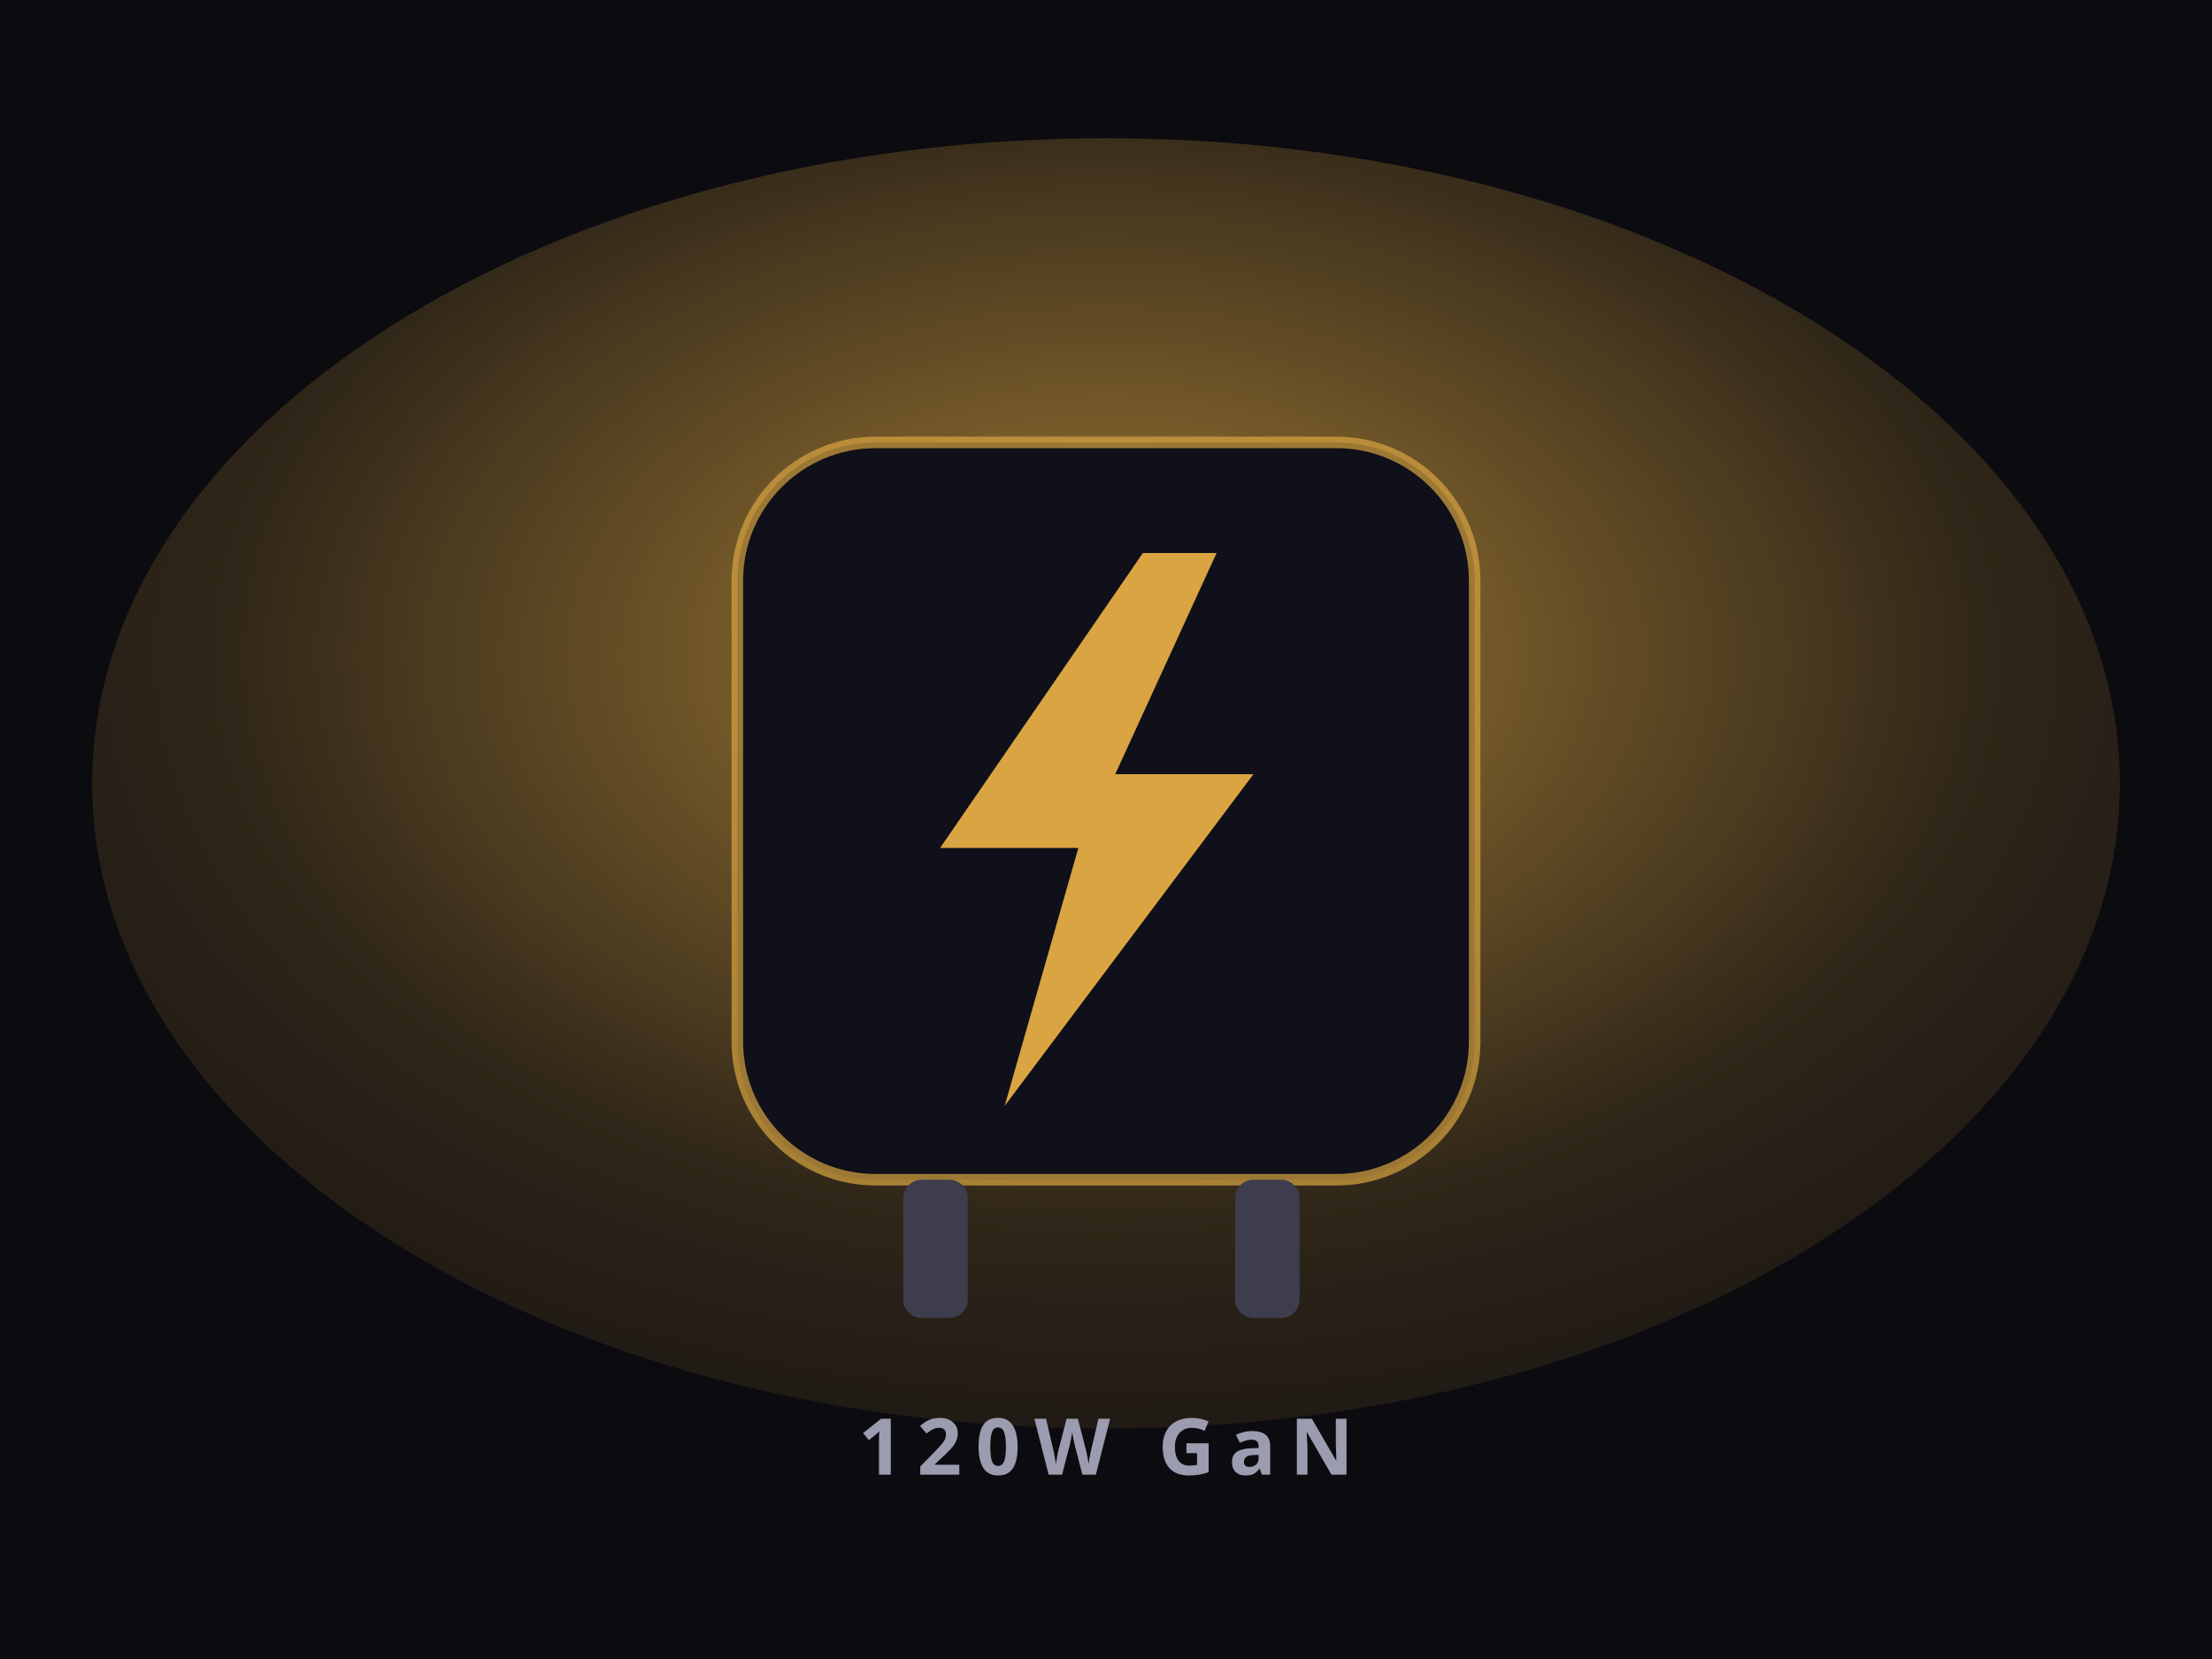
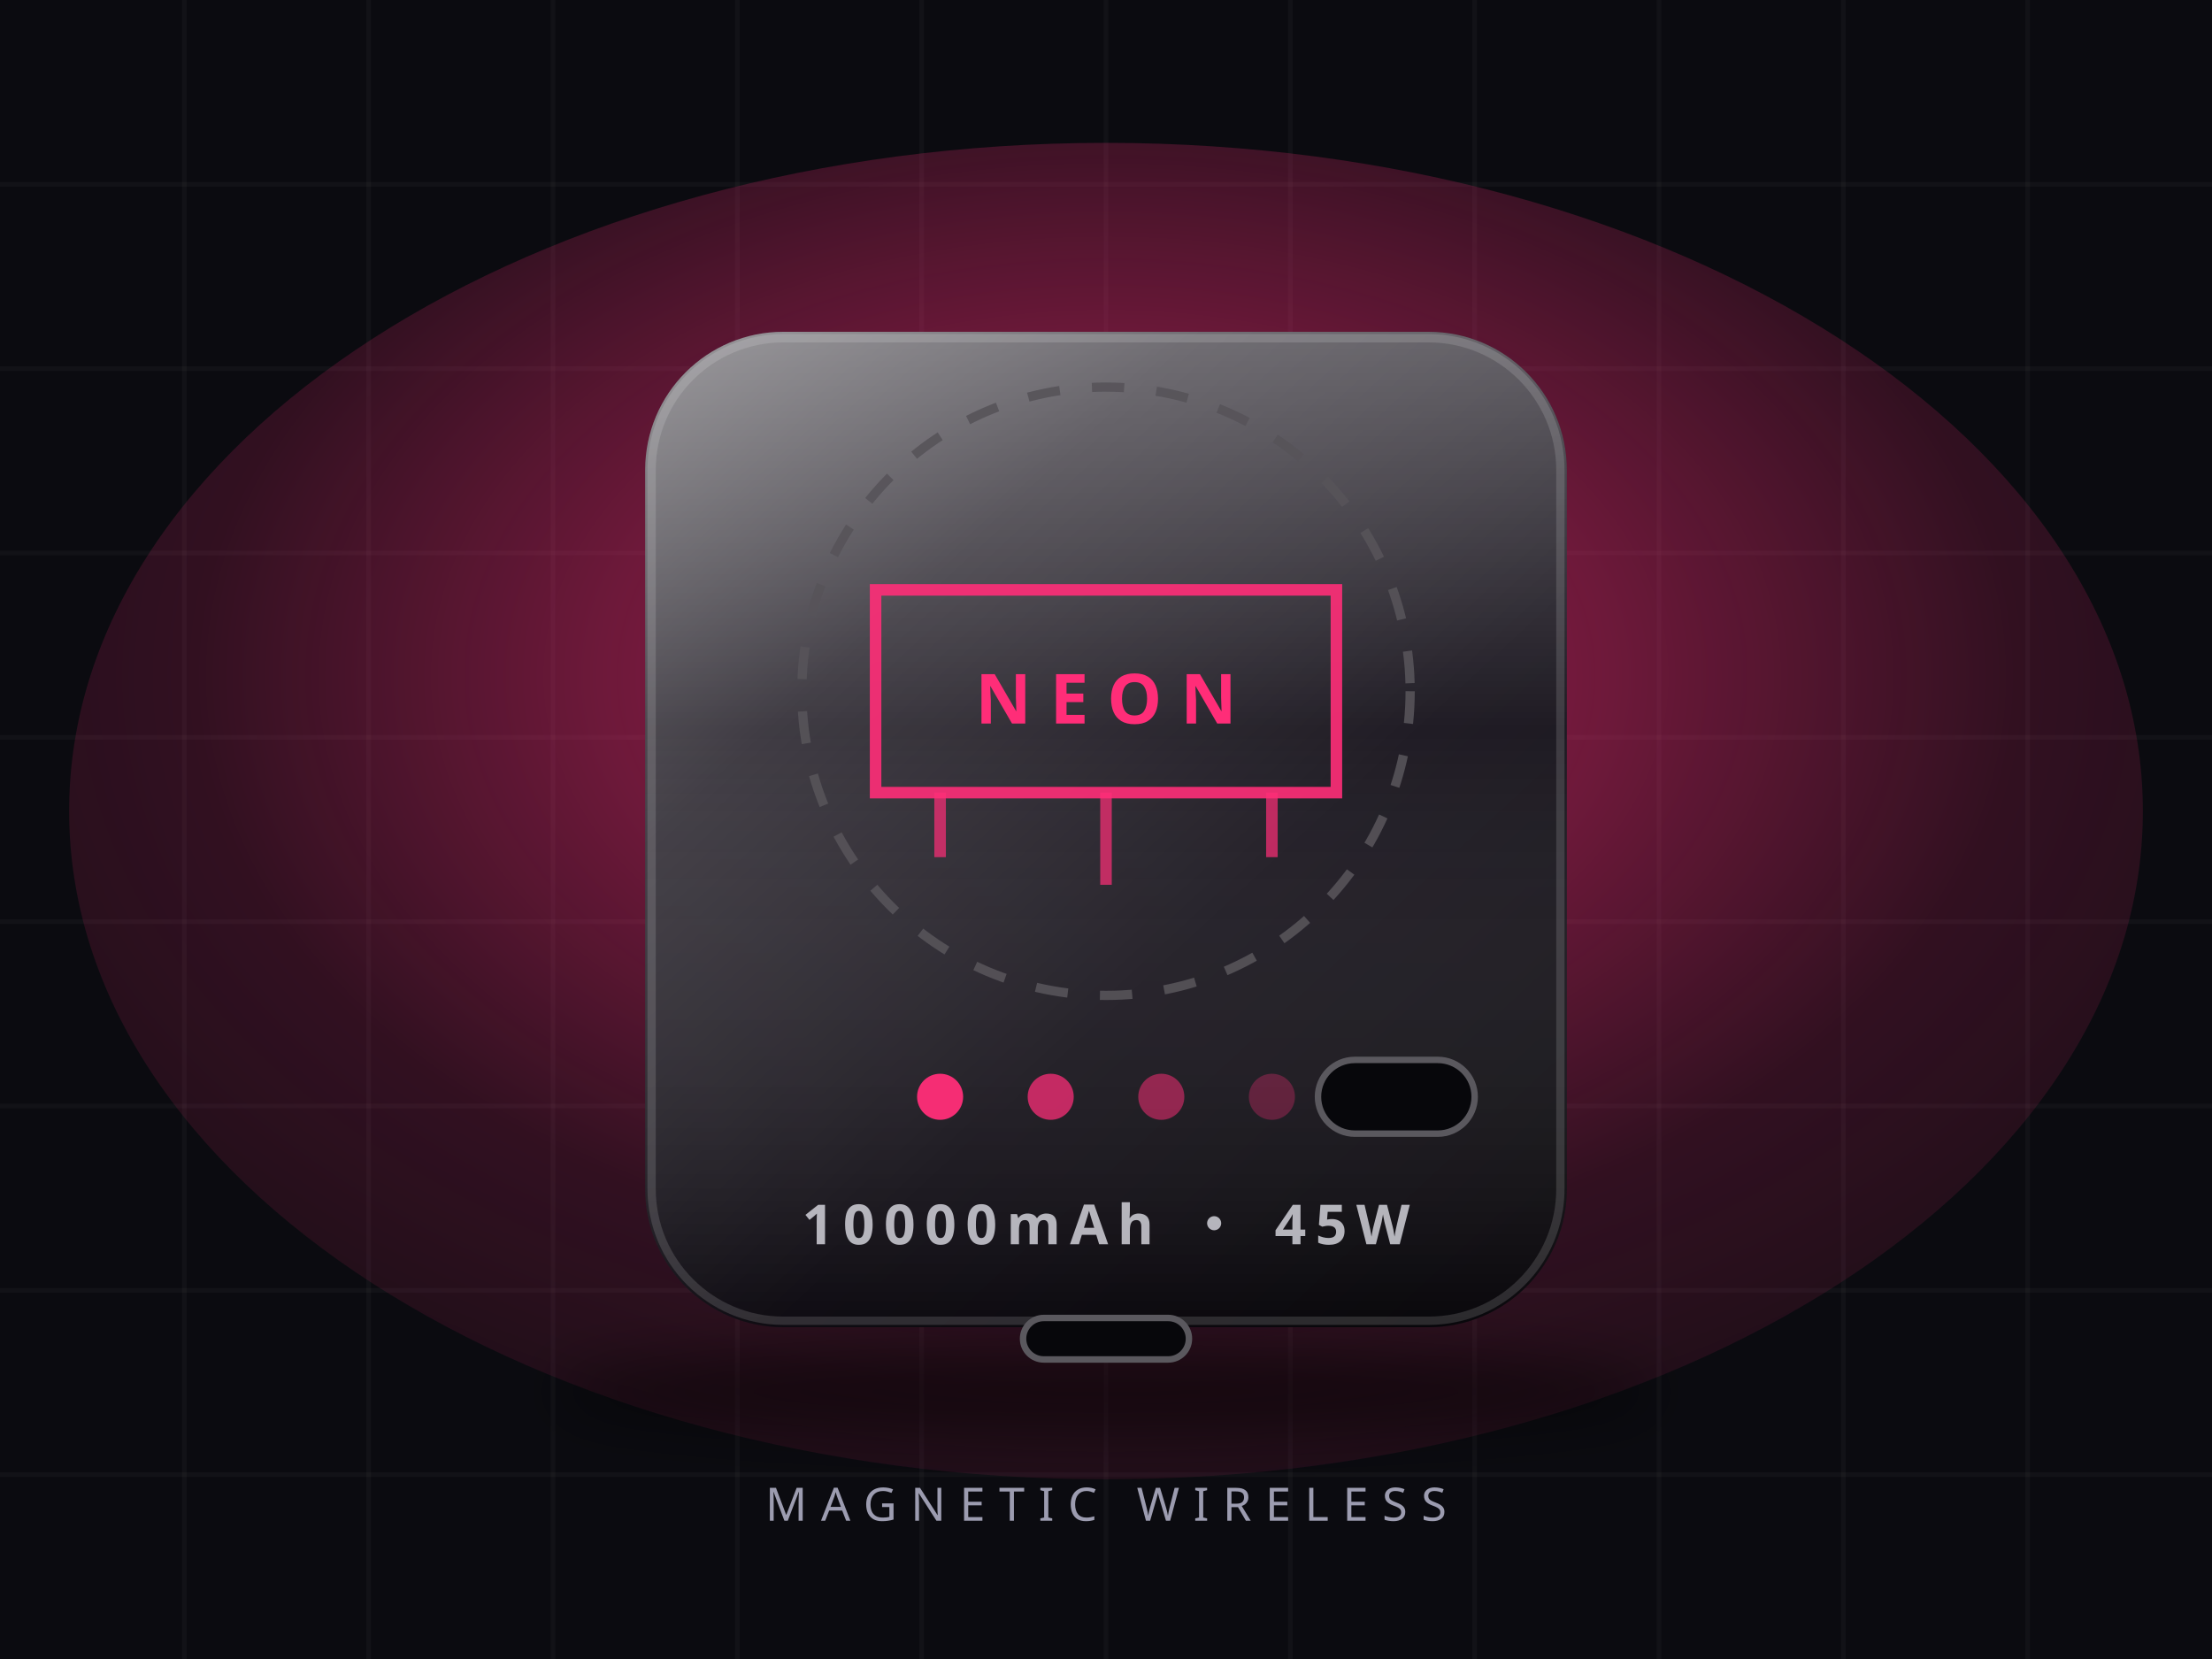
<svg xmlns="http://www.w3.org/2000/svg" viewBox="0 0 480 360" role="img" aria-label="">
  <defs>
-     <radialGradient id="ag" cx="0.5" cy="0.4" r="0.8">
-       <stop offset="0" stop-color="#d9a441" stop-opacity="0.75" />
-       <stop offset="0.55" stop-color="#d9a441" stop-opacity="0.18" />
-       <stop offset="1" stop-color="#d9a441" stop-opacity="0" />
+     <radialGradient id="agpowerbankff2d78141019nte" cx="0.5" cy="0.4" r="0.8">
+       <stop offset="0" stop-color="#ff2d78" stop-opacity="0.7" />
+       <stop offset="0.55" stop-color="#ff2d78" stop-opacity="0.16" />
+       <stop offset="1" stop-color="#ff2d78" stop-opacity="0" />
    </radialGradient>
-     <linearGradient id="al" x1="0" y1="0" x2="1" y2="0">
-       <stop offset="0" stop-color="#d9a441" stop-opacity="0" />
-       <stop offset="0.5" stop-color="#d9a441" />
-       <stop offset="1" stop-color="#d9a441" stop-opacity="0" />
+     <linearGradient id="alpowerbankff2d78141019nte" x1="0" y1="0" x2="1" y2="0">
+       <stop offset="0" stop-color="#ff2d78" stop-opacity="0" />
+       <stop offset="0.5" stop-color="#ff2d78" />
+       <stop offset="1" stop-color="#ff2d78" stop-opacity="0" />
    </linearGradient>
+     <linearGradient id="mbpowerbankff2d78141019nte" x1="0" y1="0" x2="0.85" y2="1">
+       <stop offset="0" stop-color="#727075" />
+       <stop offset="0.3" stop-color="#353139" />
+       <stop offset="0.65" stop-color="#141019" />
+       <stop offset="1" stop-color="#0c0a0f" />
+     </linearGradient>
+     <linearGradient id="mtpowerbankff2d78141019nte" x1="0" y1="0" x2="0" y2="1">
+       <stop offset="0" stop-color="#ffffff" stop-opacity="0.3" />
+       <stop offset="0.4" stop-color="#ffffff" stop-opacity="0.05" />
+       <stop offset="1" stop-color="#000000" stop-opacity="0.3" />
+     </linearGradient>
+     <radialGradient id="glpowerbankff2d78141019nte" cx="0.38" cy="0.32" r="0.95">
+       <stop offset="0" stop-color="#39414f" />
+       <stop offset="0.4" stop-color="#12151d" />
+       <stop offset="1" stop-color="#04040a" />
+     </radialGradient>
+     <filter id="fzpowerbankff2d78141019nte" x="-60%" y="-60%" width="220%" height="220%">
+       <feGaussianBlur stdDeviation="6" />
+     </filter>
  </defs>
  <rect width="480" height="360" fill="#0b0b10" />
-   <ellipse cx="240" cy="170" rx="220" ry="140" fill="url(#ag)" />
-   <rect x="160" y="96" width="160" height="160" rx="30" fill="#10101a" stroke="#d9a441" stroke-opacity="0.7" stroke-width="2.5" />
-   <path d="M248 120 l-44 64 h30 l-16 56 l54 -72 h-30 l22 -48z" fill="#d9a441" />
-   <rect x="196" y="256" width="14" height="30" rx="4" fill="#3d3d4e" />
-   <rect x="268" y="256" width="14" height="30" rx="4" fill="#3d3d4e" />
-   <text x="240" y="320" font-family="sans-serif" font-size="17" font-weight="700" fill="#9c9cb0" text-anchor="middle" letter-spacing="3">120W GaN</text>
+   <path d="M40 0 V360" stroke="#ffffff" stroke-opacity="0.03" />
+   <path d="M80 0 V360" stroke="#ffffff" stroke-opacity="0.03" />
+   <path d="M120 0 V360" stroke="#ffffff" stroke-opacity="0.03" />
+   <path d="M160 0 V360" stroke="#ffffff" stroke-opacity="0.03" />
+   <path d="M200 0 V360" stroke="#ffffff" stroke-opacity="0.03" />
+   <path d="M240 0 V360" stroke="#ffffff" stroke-opacity="0.03" />
+   <path d="M280 0 V360" stroke="#ffffff" stroke-opacity="0.03" />
+   <path d="M320 0 V360" stroke="#ffffff" stroke-opacity="0.03" />
+   <path d="M360 0 V360" stroke="#ffffff" stroke-opacity="0.03" />
+   <path d="M400 0 V360" stroke="#ffffff" stroke-opacity="0.03" />
+   <path d="M440 0 V360" stroke="#ffffff" stroke-opacity="0.03" />
+   <path d="M0 40 H480" stroke="#ffffff" stroke-opacity="0.03" />
+   <path d="M0 80 H480" stroke="#ffffff" stroke-opacity="0.03" />
+   <path d="M0 120 H480" stroke="#ffffff" stroke-opacity="0.03" />
+   <path d="M0 160 H480" stroke="#ffffff" stroke-opacity="0.03" />
+   <path d="M0 200 H480" stroke="#ffffff" stroke-opacity="0.03" />
+   <path d="M0 240 H480" stroke="#ffffff" stroke-opacity="0.03" />
+   <path d="M0 280 H480" stroke="#ffffff" stroke-opacity="0.03" />
+   <path d="M0 320 H480" stroke="#ffffff" stroke-opacity="0.03" />
+   <ellipse cx="240" cy="176" rx="225" ry="145" fill="url(#agpowerbankff2d78141019nte)" />
+   <ellipse cx="240" cy="302" rx="120" ry="10" fill="#000" opacity="0.45" filter="url(#fzpowerbankff2d78141019nte)" />
+   <rect x="140" y="72" width="200" height="216" rx="30" fill="url(#mbpowerbankff2d78141019nte)" />
+   <rect x="140" y="72" width="200" height="216" rx="30" fill="url(#mtpowerbankff2d78141019nte)" />
+   <rect x="141.4" y="73.4" width="197.2" height="213.2" rx="28.6" fill="none" stroke="#ffffff" stroke-opacity="0.14" stroke-width="1.8" />
+   <circle cx="240" cy="150" r="66" fill="none" stroke="#565359" stroke-width="2" stroke-dasharray="7 7" opacity="0.9" />
+   <path d="M190 128 h100 v44 h-100 z" fill="none" stroke="#ff2d78" stroke-width="2.5" opacity="0.9" />
+   <path d="M204 172 v14 M240 172 v20 M276 172 v14" stroke="#ff2d78" stroke-width="2.5" opacity="0.7" />
+   <text x="240" y="157" font-family="sans-serif" font-size="15" font-weight="800" fill="#ff2d78" text-anchor="middle" letter-spacing="4">NEON</text>
+   <circle cx="204" cy="238" r="5" fill="#ff2d78" opacity="0.95" />
+   <circle cx="228" cy="238" r="5" fill="#ff2d78" opacity="0.73" />
+   <circle cx="252" cy="238" r="5" fill="#ff2d78" opacity="0.51" />
+   <circle cx="276" cy="238" r="5" fill="#ff2d78" opacity="0.29" />
+   <rect x="286" y="230" width="34" height="16" rx="8" fill="#07070b" stroke="#5a585e" stroke-width="1.4" />
+   <rect x="222" y="286" width="36" height="9" rx="4.5" fill="#07070b" stroke="#5a585e" stroke-width="1.4" />
+   <text x="240" y="270" font-family="sans-serif" font-size="12" font-weight="800" fill="#e9e9f2" opacity="0.75" text-anchor="middle" letter-spacing="2">10000mAh ・ 45W</text>
+   <text x="240" y="330" font-family="sans-serif" font-size="10" fill="#9c9cb0" text-anchor="middle" letter-spacing="3">MAGNETIC WIRELESS</text>
</svg>
